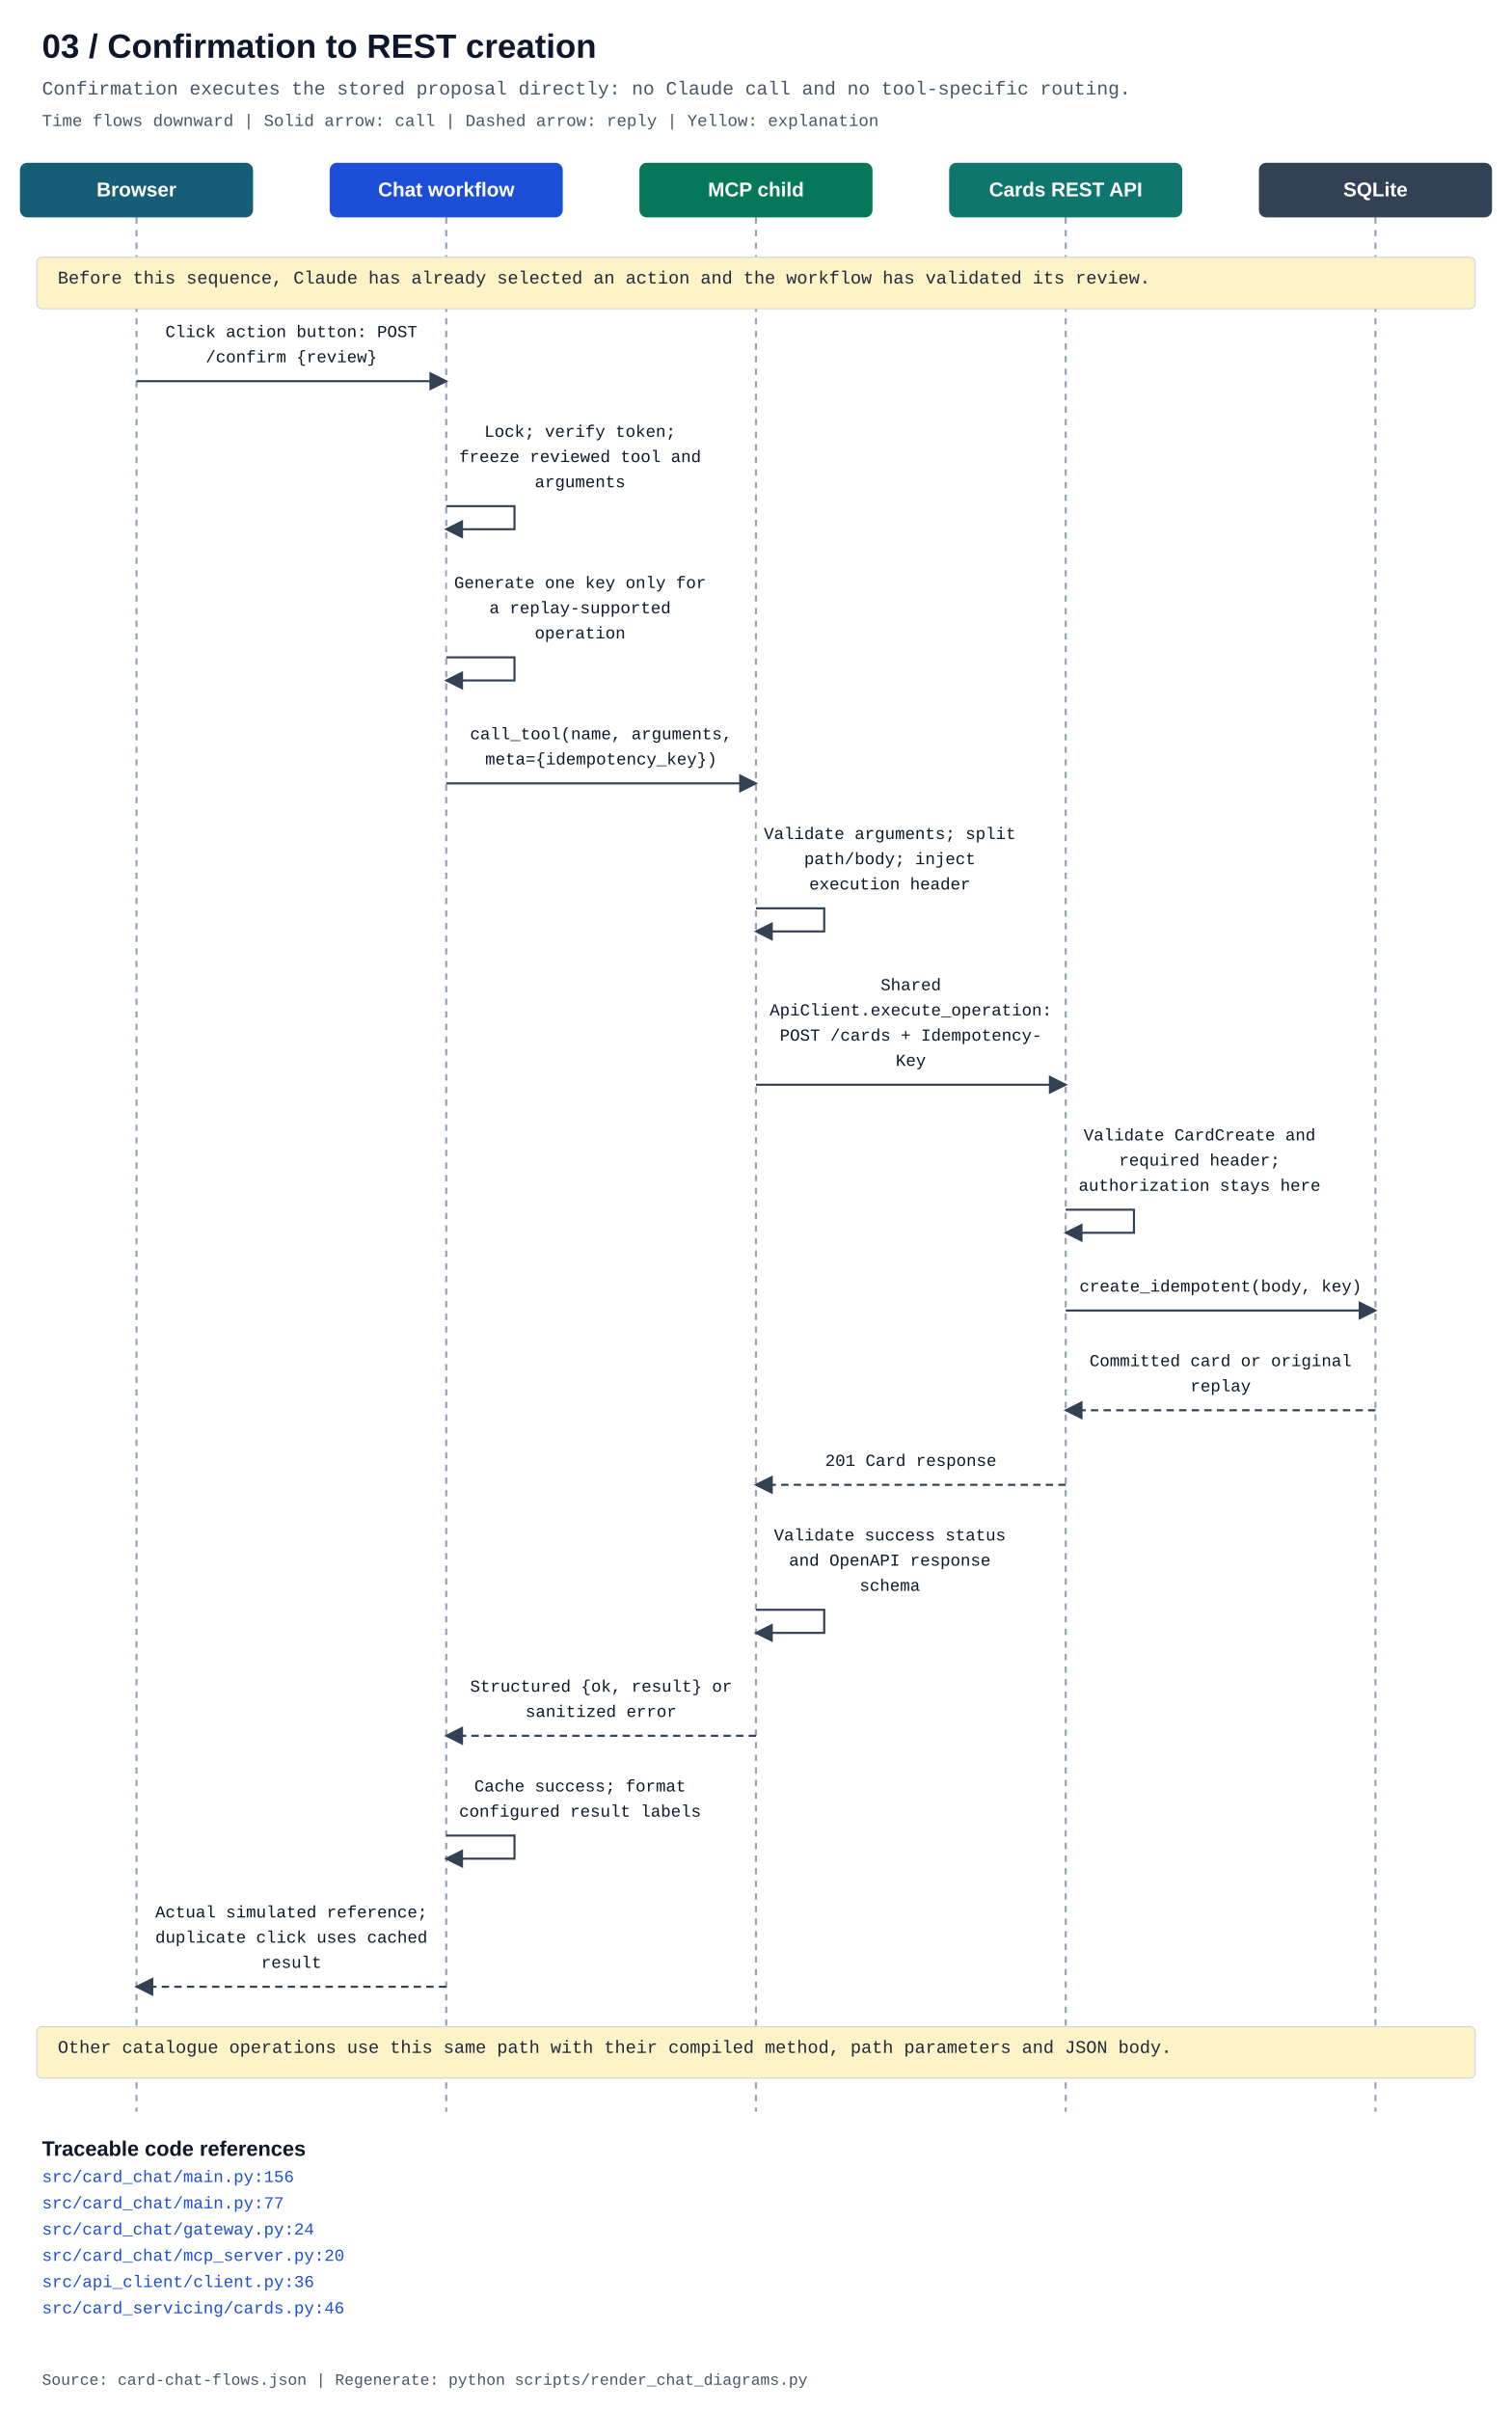
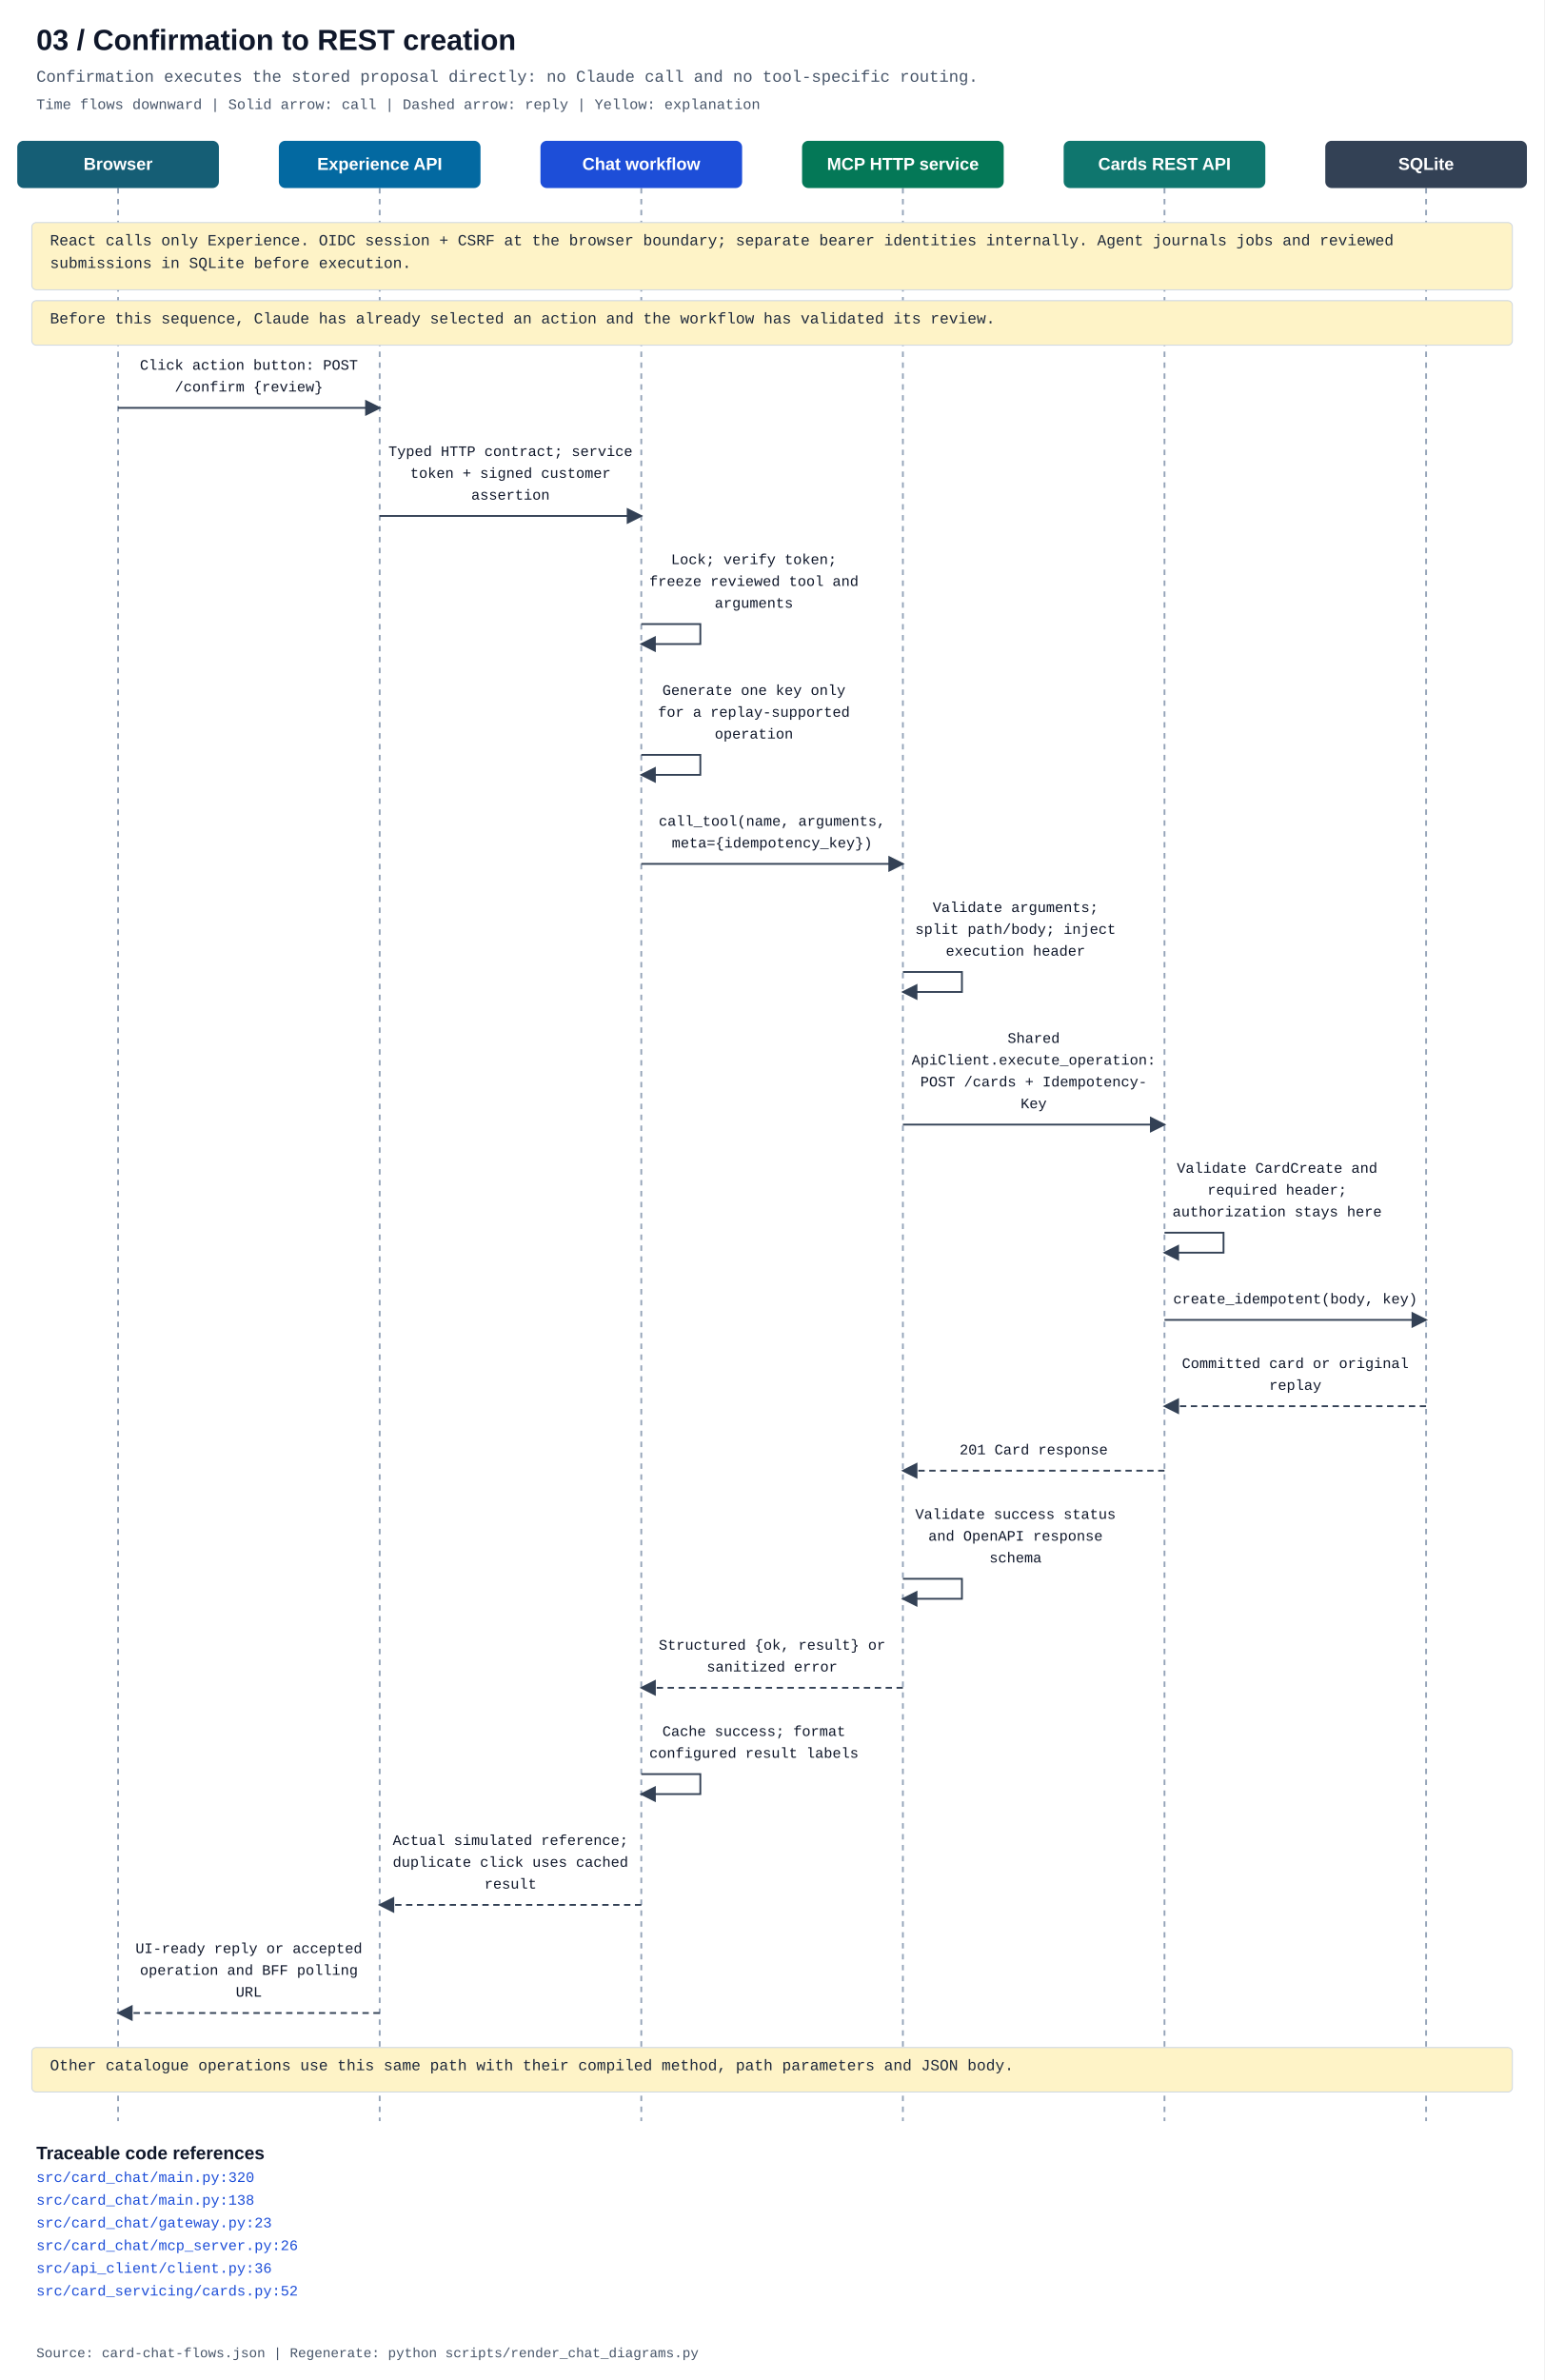
- <svg xmlns="http://www.w3.org/2000/svg" width="1440" height="2296" viewBox="0 0 1440 2296" role="img" aria-labelledby="title description">
+ <svg xmlns="http://www.w3.org/2000/svg" width="1700" height="2620" viewBox="0 0 1700 2620" role="img" aria-labelledby="title description">
  <defs>
    <marker id="arrow" markerWidth="9" markerHeight="9" refX="8" refY="4.5" orient="auto">
      <path d="M0 0 L9 4.5 L0 9" fill="#334155" />
    </marker>
  </defs>
  <style>text{font-family:Consolas,"Liberation Mono",monospace}.heading{font-family:Arial,sans-serif;font-weight:700}</style>
-   <rect width="1440" height="2296" fill="#fff" />
+   <rect width="1700" height="2620" fill="#fff" />
  <text x="40" y="55" class="heading" font-size="32" fill="#0f172a">03 / Confirmation to REST creation</text>
  <text x="40" y="90" font-size="18" fill="#475569">Confirmation executes the stored proposal directly: no Claude call and no tool-specific routing.</text>
  <text x="40" y="120" font-size="16" fill="#475569">Time flows downward | Solid arrow: call | Dashed arrow: reply | Yellow: explanation</text>
-   <path d="M130.0 207 V2011" stroke="#94a3b8" stroke-width="2" stroke-dasharray="6 6" />
+   <path d="M130.0 207 V2335" stroke="#94a3b8" stroke-width="2" stroke-dasharray="6 6" />
  <rect x="19.0" y="155" width="222" height="52" rx="7" fill="#155e75" />
  <text x="130.0" y="187" text-anchor="middle" class="heading" font-size="19" fill="white">Browser</text>
-   <path d="M425.0 207 V2011" stroke="#94a3b8" stroke-width="2" stroke-dasharray="6 6" />
-   <rect x="314.0" y="155" width="222" height="52" rx="7" fill="#1d4ed8" />
-   <text x="425.0" y="187" text-anchor="middle" class="heading" font-size="19" fill="white">Chat workflow</text>
-   <path d="M720.0 207 V2011" stroke="#94a3b8" stroke-width="2" stroke-dasharray="6 6" />
-   <rect x="609.0" y="155" width="222" height="52" rx="7" fill="#047857" />
-   <text x="720.0" y="187" text-anchor="middle" class="heading" font-size="19" fill="white">MCP child</text>
-   <path d="M1015.0 207 V2011" stroke="#94a3b8" stroke-width="2" stroke-dasharray="6 6" />
-   <rect x="904.0" y="155" width="222" height="52" rx="7" fill="#0f766e" />
-   <text x="1015.0" y="187" text-anchor="middle" class="heading" font-size="19" fill="white">Cards REST API</text>
-   <path d="M1310.0 207 V2011" stroke="#94a3b8" stroke-width="2" stroke-dasharray="6 6" />
-   <rect x="1199.0" y="155" width="222" height="52" rx="7" fill="#334155" />
-   <text x="1310.0" y="187" text-anchor="middle" class="heading" font-size="19" fill="white">SQLite</text>
-   <rect x="35" y="245" width="1370" height="49" rx="5" fill="#fef3c7" stroke="#cbd5e1" />
-   <text x="55" y="270" font-size="17" fill="#1e293b">Before this sequence, Claude has already selected an action and the workflow has validated its review.</text>
-   <rect x="150.75" y="301" width="253.5" height="55" fill="white" />
-   <text x="277.5" y="321" text-anchor="middle" font-size="16" fill="#0f172a">Click action button: POST</text>
-   <text x="277.5" y="345" text-anchor="middle" font-size="16" fill="#0f172a">/confirm {review}</text>
-   <path d="M130.0 363 H425.0" fill="none" stroke="#334155" stroke-width="2" marker-end="url(#arrow)" />
-   <rect x="430.5" y="396" width="244.0" height="79" fill="white" />
-   <text x="552.5" y="416" text-anchor="middle" font-size="16" fill="#0f172a">Lock; verify token;</text>
-   <text x="552.5" y="440" text-anchor="middle" font-size="16" fill="#0f172a">freeze reviewed tool and</text>
-   <text x="552.5" y="464" text-anchor="middle" font-size="16" fill="#0f172a">arguments</text>
-   <path d="M425.0 482 H490.0 V504 H425.0" fill="none" stroke="#334155" stroke-width="2" marker-end="url(#arrow)" />
-   <rect x="425.75" y="540" width="253.5" height="79" fill="white" />
-   <text x="552.5" y="560" text-anchor="middle" font-size="16" fill="#0f172a">Generate one key only for</text>
-   <text x="552.5" y="584" text-anchor="middle" font-size="16" fill="#0f172a">a replay-supported</text>
-   <text x="552.5" y="608" text-anchor="middle" font-size="16" fill="#0f172a">operation</text>
-   <path d="M425.0 626 H490.0 V648 H425.0" fill="none" stroke="#334155" stroke-width="2" marker-end="url(#arrow)" />
-   <rect x="441.0" y="684" width="263.0" height="55" fill="white" />
-   <text x="572.5" y="704" text-anchor="middle" font-size="16" fill="#0f172a">call_tool(name, arguments,</text>
-   <text x="572.5" y="728" text-anchor="middle" font-size="16" fill="#0f172a">meta={idempotency_key})</text>
-   <path d="M425.0 746 H720.0" fill="none" stroke="#334155" stroke-width="2" marker-end="url(#arrow)" />
-   <rect x="720.75" y="779" width="253.5" height="79" fill="white" />
-   <text x="847.5" y="799" text-anchor="middle" font-size="16" fill="#0f172a">Validate arguments; split</text>
-   <text x="847.5" y="823" text-anchor="middle" font-size="16" fill="#0f172a">path/body; inject</text>
-   <text x="847.5" y="847" text-anchor="middle" font-size="16" fill="#0f172a">execution header</text>
-   <path d="M720.0 865 H785.0 V887 H720.0" fill="none" stroke="#334155" stroke-width="2" marker-end="url(#arrow)" />
-   <rect x="726.5" y="923" width="282.0" height="103" fill="white" />
-   <text x="867.5" y="943" text-anchor="middle" font-size="16" fill="#0f172a">Shared</text>
-   <text x="867.5" y="967" text-anchor="middle" font-size="16" fill="#0f172a">ApiClient.execute_operation:</text>
-   <text x="867.5" y="991" text-anchor="middle" font-size="16" fill="#0f172a">POST /cards + Idempotency-</text>
-   <text x="867.5" y="1015" text-anchor="middle" font-size="16" fill="#0f172a">Key</text>
-   <path d="M720.0 1033 H1015.0" fill="none" stroke="#334155" stroke-width="2" marker-end="url(#arrow)" />
-   <rect x="1020.5" y="1066" width="244.0" height="79" fill="white" />
-   <text x="1142.5" y="1086" text-anchor="middle" font-size="16" fill="#0f172a">Validate CardCreate and</text>
-   <text x="1142.5" y="1110" text-anchor="middle" font-size="16" fill="#0f172a">required header;</text>
-   <text x="1142.5" y="1134" text-anchor="middle" font-size="16" fill="#0f172a">authorization stays here</text>
-   <path d="M1015.0 1152 H1080.0 V1174 H1015.0" fill="none" stroke="#334155" stroke-width="2" marker-end="url(#arrow)" />
-   <rect x="1021.5" y="1210" width="282.0" height="31" fill="white" />
-   <text x="1162.5" y="1230" text-anchor="middle" font-size="16" fill="#0f172a">create_idempotent(body, key)</text>
-   <path d="M1015.0 1248 H1310.0" fill="none" stroke="#334155" stroke-width="2" marker-end="url(#arrow)" />
-   <rect x="1031.0" y="1281" width="263.0" height="55" fill="white" />
-   <text x="1162.5" y="1301" text-anchor="middle" font-size="16" fill="#0f172a">Committed card or original</text>
-   <text x="1162.5" y="1325" text-anchor="middle" font-size="16" fill="#0f172a">replay</text>
-   <path d="M1310.0 1343 H1015.0" fill="none" stroke="#334155" stroke-width="2" stroke-dasharray="7 5" marker-end="url(#arrow)" />
-   <rect x="778.75" y="1376" width="177.5" height="31" fill="white" />
-   <text x="867.5" y="1396" text-anchor="middle" font-size="16" fill="#0f172a">201 Card response</text>
-   <path d="M1015.0 1414 H720.0" fill="none" stroke="#334155" stroke-width="2" stroke-dasharray="7 5" marker-end="url(#arrow)" />
-   <rect x="730.25" y="1447" width="234.5" height="79" fill="white" />
-   <text x="847.5" y="1467" text-anchor="middle" font-size="16" fill="#0f172a">Validate success status</text>
-   <text x="847.5" y="1491" text-anchor="middle" font-size="16" fill="#0f172a">and OpenAPI response</text>
-   <text x="847.5" y="1515" text-anchor="middle" font-size="16" fill="#0f172a">schema</text>
-   <path d="M720.0 1533 H785.0 V1555 H720.0" fill="none" stroke="#334155" stroke-width="2" marker-end="url(#arrow)" />
-   <rect x="441.0" y="1591" width="263.0" height="55" fill="white" />
-   <text x="572.5" y="1611" text-anchor="middle" font-size="16" fill="#0f172a">Structured {ok, result} or</text>
-   <text x="572.5" y="1635" text-anchor="middle" font-size="16" fill="#0f172a">sanitized error</text>
-   <path d="M720.0 1653 H425.0" fill="none" stroke="#334155" stroke-width="2" stroke-dasharray="7 5" marker-end="url(#arrow)" />
-   <rect x="430.5" y="1686" width="244.0" height="55" fill="white" />
-   <text x="552.5" y="1706" text-anchor="middle" font-size="16" fill="#0f172a">Cache success; format</text>
-   <text x="552.5" y="1730" text-anchor="middle" font-size="16" fill="#0f172a">configured result labels</text>
-   <path d="M425.0 1748 H490.0 V1770 H425.0" fill="none" stroke="#334155" stroke-width="2" marker-end="url(#arrow)" />
-   <rect x="141.25" y="1806" width="272.5" height="79" fill="white" />
-   <text x="277.5" y="1826" text-anchor="middle" font-size="16" fill="#0f172a">Actual simulated reference;</text>
-   <text x="277.5" y="1850" text-anchor="middle" font-size="16" fill="#0f172a">duplicate click uses cached</text>
-   <text x="277.5" y="1874" text-anchor="middle" font-size="16" fill="#0f172a">result</text>
-   <path d="M425.0 1892 H130.0" fill="none" stroke="#334155" stroke-width="2" stroke-dasharray="7 5" marker-end="url(#arrow)" />
-   <rect x="35" y="1930" width="1370" height="49" rx="5" fill="#fef3c7" stroke="#cbd5e1" />
-   <text x="55" y="1955" font-size="17" fill="#1e293b">Other catalogue operations use this same path with their compiled method, path parameters and JSON body.</text>
-   <text x="40" y="2053" class="heading" font-size="20" fill="#0f172a">Traceable code references</text>
+   <path d="M418.0 207 V2335" stroke="#94a3b8" stroke-width="2" stroke-dasharray="6 6" />
+   <rect x="307.0" y="155" width="222" height="52" rx="7" fill="#0369a1" />
+   <text x="418.0" y="187" text-anchor="middle" class="heading" font-size="19" fill="white">Experience API</text>
+   <path d="M706.0 207 V2335" stroke="#94a3b8" stroke-width="2" stroke-dasharray="6 6" />
+   <rect x="595.0" y="155" width="222" height="52" rx="7" fill="#1d4ed8" />
+   <text x="706.0" y="187" text-anchor="middle" class="heading" font-size="19" fill="white">Chat workflow</text>
+   <path d="M994.0 207 V2335" stroke="#94a3b8" stroke-width="2" stroke-dasharray="6 6" />
+   <rect x="883.0" y="155" width="222" height="52" rx="7" fill="#047857" />
+   <text x="994.0" y="187" text-anchor="middle" class="heading" font-size="19" fill="white">MCP HTTP service</text>
+   <path d="M1282.0 207 V2335" stroke="#94a3b8" stroke-width="2" stroke-dasharray="6 6" />
+   <rect x="1171.0" y="155" width="222" height="52" rx="7" fill="#0f766e" />
+   <text x="1282.0" y="187" text-anchor="middle" class="heading" font-size="19" fill="white">Cards REST API</text>
+   <path d="M1570.0 207 V2335" stroke="#94a3b8" stroke-width="2" stroke-dasharray="6 6" />
+   <rect x="1459.0" y="155" width="222" height="52" rx="7" fill="#334155" />
+   <text x="1570.0" y="187" text-anchor="middle" class="heading" font-size="19" fill="white">SQLite</text>
+   <rect x="35" y="245" width="1630" height="74" rx="5" fill="#fef3c7" stroke="#cbd5e1" />
+   <text x="55" y="270" font-size="17" fill="#1e293b">React calls only Experience. OIDC session + CSRF at the browser boundary; separate bearer identities internally. Agent journals jobs and reviewed</text>
+   <text x="55" y="295" font-size="17" fill="#1e293b">submissions in SQLite before execution.</text>
+   <rect x="35" y="331" width="1630" height="49" rx="5" fill="#fef3c7" stroke="#cbd5e1" />
+   <text x="55" y="356" font-size="17" fill="#1e293b">Before this sequence, Claude has already selected an action and the workflow has validated its review.</text>
+   <rect x="147.25" y="387" width="253.5" height="55" fill="white" />
+   <text x="274.0" y="407" text-anchor="middle" font-size="16" fill="#0f172a">Click action button: POST</text>
+   <text x="274.0" y="431" text-anchor="middle" font-size="16" fill="#0f172a">/confirm {review}</text>
+   <path d="M130.0 449 H418.0" fill="none" stroke="#334155" stroke-width="2" marker-end="url(#arrow)" />
+   <rect x="421.0" y="482" width="282.0" height="79" fill="white" />
+   <text x="562.0" y="502" text-anchor="middle" font-size="16" fill="#0f172a">Typed HTTP contract; service</text>
+   <text x="562.0" y="526" text-anchor="middle" font-size="16" fill="#0f172a">token + signed customer</text>
+   <text x="562.0" y="550" text-anchor="middle" font-size="16" fill="#0f172a">assertion</text>
+   <path d="M418.0 568 H706.0" fill="none" stroke="#334155" stroke-width="2" marker-end="url(#arrow)" />
+   <rect x="708.0" y="601" width="244.0" height="79" fill="white" />
+   <text x="830.0" y="621" text-anchor="middle" font-size="16" fill="#0f172a">Lock; verify token;</text>
+   <text x="830.0" y="645" text-anchor="middle" font-size="16" fill="#0f172a">freeze reviewed tool and</text>
+   <text x="830.0" y="669" text-anchor="middle" font-size="16" fill="#0f172a">arguments</text>
+   <path d="M706.0 687 H771.0 V709 H706.0" fill="none" stroke="#334155" stroke-width="2" marker-end="url(#arrow)" />
+   <rect x="717.5" y="745" width="225.0" height="79" fill="white" />
+   <text x="830.0" y="765" text-anchor="middle" font-size="16" fill="#0f172a">Generate one key only</text>
+   <text x="830.0" y="789" text-anchor="middle" font-size="16" fill="#0f172a">for a replay-supported</text>
+   <text x="830.0" y="813" text-anchor="middle" font-size="16" fill="#0f172a">operation</text>
+   <path d="M706.0 831 H771.0 V853 H706.0" fill="none" stroke="#334155" stroke-width="2" marker-end="url(#arrow)" />
+   <rect x="718.5" y="889" width="263.0" height="55" fill="white" />
+   <text x="850.0" y="909" text-anchor="middle" font-size="16" fill="#0f172a">call_tool(name, arguments,</text>
+   <text x="850.0" y="933" text-anchor="middle" font-size="16" fill="#0f172a">meta={idempotency_key})</text>
+   <path d="M706.0 951 H994.0" fill="none" stroke="#334155" stroke-width="2" marker-end="url(#arrow)" />
+   <rect x="1000.75" y="984" width="234.5" height="79" fill="white" />
+   <text x="1118.0" y="1004" text-anchor="middle" font-size="16" fill="#0f172a">Validate arguments;</text>
+   <text x="1118.0" y="1028" text-anchor="middle" font-size="16" fill="#0f172a">split path/body; inject</text>
+   <text x="1118.0" y="1052" text-anchor="middle" font-size="16" fill="#0f172a">execution header</text>
+   <path d="M994.0 1070 H1059.0 V1092 H994.0" fill="none" stroke="#334155" stroke-width="2" marker-end="url(#arrow)" />
+   <rect x="997.0" y="1128" width="282.0" height="103" fill="white" />
+   <text x="1138.0" y="1148" text-anchor="middle" font-size="16" fill="#0f172a">Shared</text>
+   <text x="1138.0" y="1172" text-anchor="middle" font-size="16" fill="#0f172a">ApiClient.execute_operation:</text>
+   <text x="1138.0" y="1196" text-anchor="middle" font-size="16" fill="#0f172a">POST /cards + Idempotency-</text>
+   <text x="1138.0" y="1220" text-anchor="middle" font-size="16" fill="#0f172a">Key</text>
+   <path d="M994.0 1238 H1282.0" fill="none" stroke="#334155" stroke-width="2" marker-end="url(#arrow)" />
+   <rect x="1284.0" y="1271" width="244.0" height="79" fill="white" />
+   <text x="1406.0" y="1291" text-anchor="middle" font-size="16" fill="#0f172a">Validate CardCreate and</text>
+   <text x="1406.0" y="1315" text-anchor="middle" font-size="16" fill="#0f172a">required header;</text>
+   <text x="1406.0" y="1339" text-anchor="middle" font-size="16" fill="#0f172a">authorization stays here</text>
+   <path d="M1282.0 1357 H1347.0 V1379 H1282.0" fill="none" stroke="#334155" stroke-width="2" marker-end="url(#arrow)" />
+   <rect x="1285.0" y="1415" width="282.0" height="31" fill="white" />
+   <text x="1426.0" y="1435" text-anchor="middle" font-size="16" fill="#0f172a">create_idempotent(body, key)</text>
+   <path d="M1282.0 1453 H1570.0" fill="none" stroke="#334155" stroke-width="2" marker-end="url(#arrow)" />
+   <rect x="1294.5" y="1486" width="263.0" height="55" fill="white" />
+   <text x="1426.0" y="1506" text-anchor="middle" font-size="16" fill="#0f172a">Committed card or original</text>
+   <text x="1426.0" y="1530" text-anchor="middle" font-size="16" fill="#0f172a">replay</text>
+   <path d="M1570.0 1548 H1282.0" fill="none" stroke="#334155" stroke-width="2" stroke-dasharray="7 5" marker-end="url(#arrow)" />
+   <rect x="1049.25" y="1581" width="177.5" height="31" fill="white" />
+   <text x="1138.0" y="1601" text-anchor="middle" font-size="16" fill="#0f172a">201 Card response</text>
+   <path d="M1282.0 1619 H994.0" fill="none" stroke="#334155" stroke-width="2" stroke-dasharray="7 5" marker-end="url(#arrow)" />
+   <rect x="1000.75" y="1652" width="234.5" height="79" fill="white" />
+   <text x="1118.0" y="1672" text-anchor="middle" font-size="16" fill="#0f172a">Validate success status</text>
+   <text x="1118.0" y="1696" text-anchor="middle" font-size="16" fill="#0f172a">and OpenAPI response</text>
+   <text x="1118.0" y="1720" text-anchor="middle" font-size="16" fill="#0f172a">schema</text>
+   <path d="M994.0 1738 H1059.0 V1760 H994.0" fill="none" stroke="#334155" stroke-width="2" marker-end="url(#arrow)" />
+   <rect x="718.5" y="1796" width="263.0" height="55" fill="white" />
+   <text x="850.0" y="1816" text-anchor="middle" font-size="16" fill="#0f172a">Structured {ok, result} or</text>
+   <text x="850.0" y="1840" text-anchor="middle" font-size="16" fill="#0f172a">sanitized error</text>
+   <path d="M994.0 1858 H706.0" fill="none" stroke="#334155" stroke-width="2" stroke-dasharray="7 5" marker-end="url(#arrow)" />
+   <rect x="708.0" y="1891" width="244.0" height="55" fill="white" />
+   <text x="830.0" y="1911" text-anchor="middle" font-size="16" fill="#0f172a">Cache success; format</text>
+   <text x="830.0" y="1935" text-anchor="middle" font-size="16" fill="#0f172a">configured result labels</text>
+   <path d="M706.0 1953 H771.0 V1975 H706.0" fill="none" stroke="#334155" stroke-width="2" marker-end="url(#arrow)" />
+   <rect x="425.75" y="2011" width="272.5" height="79" fill="white" />
+   <text x="562.0" y="2031" text-anchor="middle" font-size="16" fill="#0f172a">Actual simulated reference;</text>
+   <text x="562.0" y="2055" text-anchor="middle" font-size="16" fill="#0f172a">duplicate click uses cached</text>
+   <text x="562.0" y="2079" text-anchor="middle" font-size="16" fill="#0f172a">result</text>
+   <path d="M706.0 2097 H418.0" fill="none" stroke="#334155" stroke-width="2" stroke-dasharray="7 5" marker-end="url(#arrow)" />
+   <rect x="142.5" y="2130" width="263.0" height="79" fill="white" />
+   <text x="274.0" y="2150" text-anchor="middle" font-size="16" fill="#0f172a">UI-ready reply or accepted</text>
+   <text x="274.0" y="2174" text-anchor="middle" font-size="16" fill="#0f172a">operation and BFF polling</text>
+   <text x="274.0" y="2198" text-anchor="middle" font-size="16" fill="#0f172a">URL</text>
+   <path d="M418.0 2216 H130.0" fill="none" stroke="#334155" stroke-width="2" stroke-dasharray="7 5" marker-end="url(#arrow)" />
+   <rect x="35" y="2254" width="1630" height="49" rx="5" fill="#fef3c7" stroke="#cbd5e1" />
+   <text x="55" y="2279" font-size="17" fill="#1e293b">Other catalogue operations use this same path with their compiled method, path parameters and JSON body.</text>
+   <text x="40" y="2377" class="heading" font-size="20" fill="#0f172a">Traceable code references</text>
  <a href="../../src/card_chat/main.py">
-     <text x="40" y="2078" font-size="16" fill="#1d4ed8">src/card_chat/main.py:156</text>
+     <text x="40" y="2402" font-size="16" fill="#1d4ed8">src/card_chat/main.py:320</text>
  </a>
  <a href="../../src/card_chat/main.py">
-     <text x="40" y="2103" font-size="16" fill="#1d4ed8">src/card_chat/main.py:77</text>
+     <text x="40" y="2427" font-size="16" fill="#1d4ed8">src/card_chat/main.py:138</text>
  </a>
  <a href="../../src/card_chat/gateway.py">
-     <text x="40" y="2128" font-size="16" fill="#1d4ed8">src/card_chat/gateway.py:24</text>
+     <text x="40" y="2452" font-size="16" fill="#1d4ed8">src/card_chat/gateway.py:23</text>
  </a>
  <a href="../../src/card_chat/mcp_server.py">
-     <text x="40" y="2153" font-size="16" fill="#1d4ed8">src/card_chat/mcp_server.py:20</text>
+     <text x="40" y="2477" font-size="16" fill="#1d4ed8">src/card_chat/mcp_server.py:26</text>
  </a>
  <a href="../../src/api_client/client.py">
-     <text x="40" y="2178" font-size="16" fill="#1d4ed8">src/api_client/client.py:36</text>
+     <text x="40" y="2502" font-size="16" fill="#1d4ed8">src/api_client/client.py:36</text>
  </a>
  <a href="../../src/card_servicing/cards.py">
-     <text x="40" y="2203" font-size="16" fill="#1d4ed8">src/card_servicing/cards.py:46</text>
+     <text x="40" y="2527" font-size="16" fill="#1d4ed8">src/card_servicing/cards.py:52</text>
  </a>
-   <text x="40" y="2271" font-size="15" fill="#475569">Source: card-chat-flows.json | Regenerate: python scripts/render_chat_diagrams.py</text>
+   <text x="40" y="2595" font-size="15" fill="#475569">Source: card-chat-flows.json | Regenerate: python scripts/render_chat_diagrams.py</text>
</svg>
